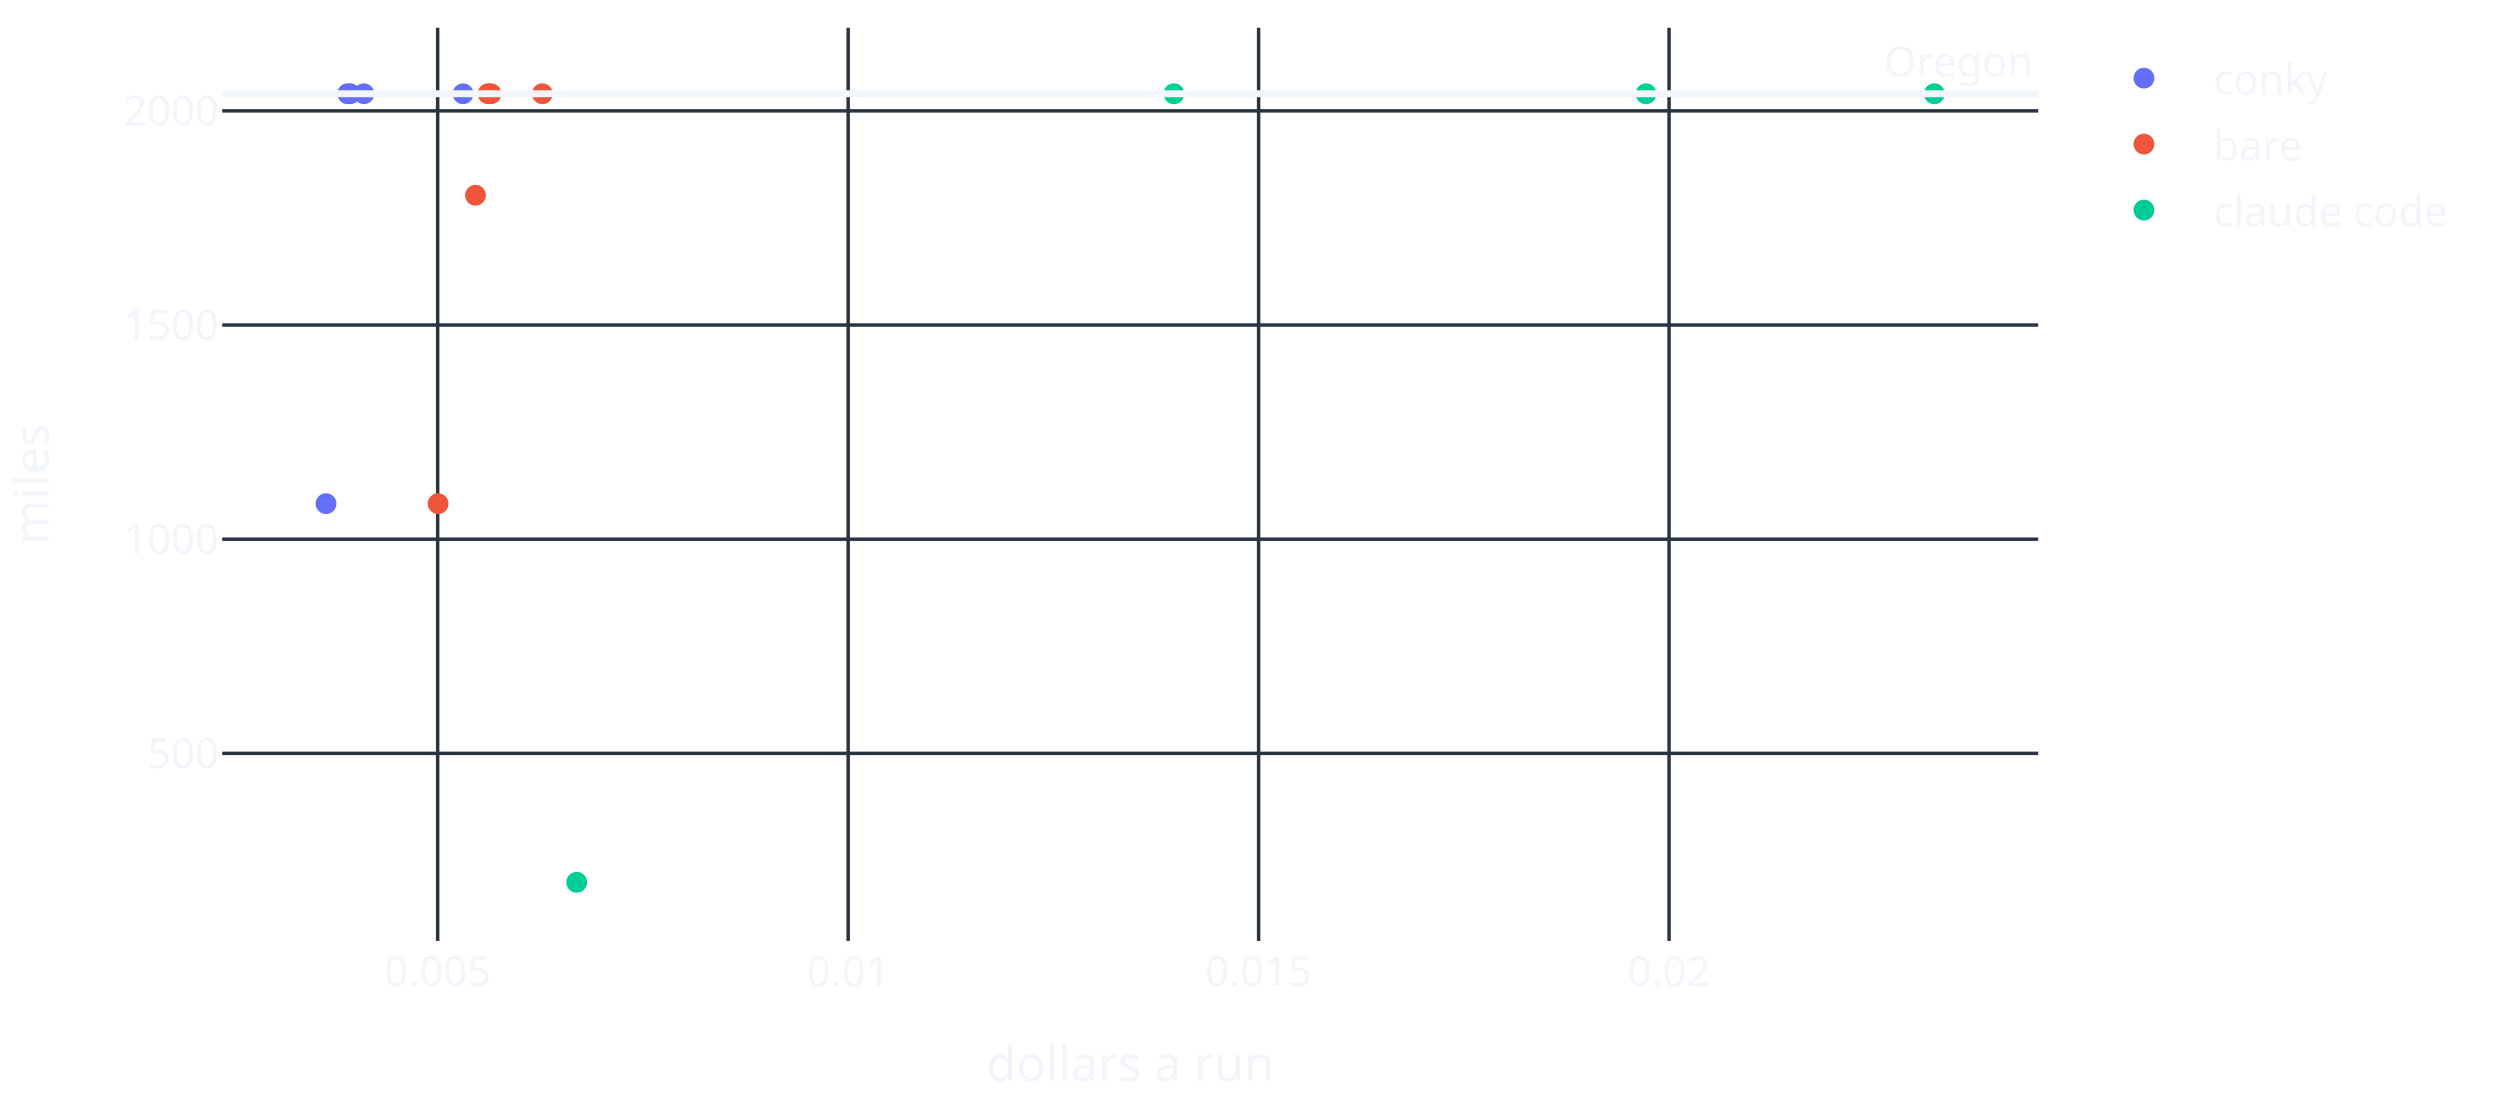
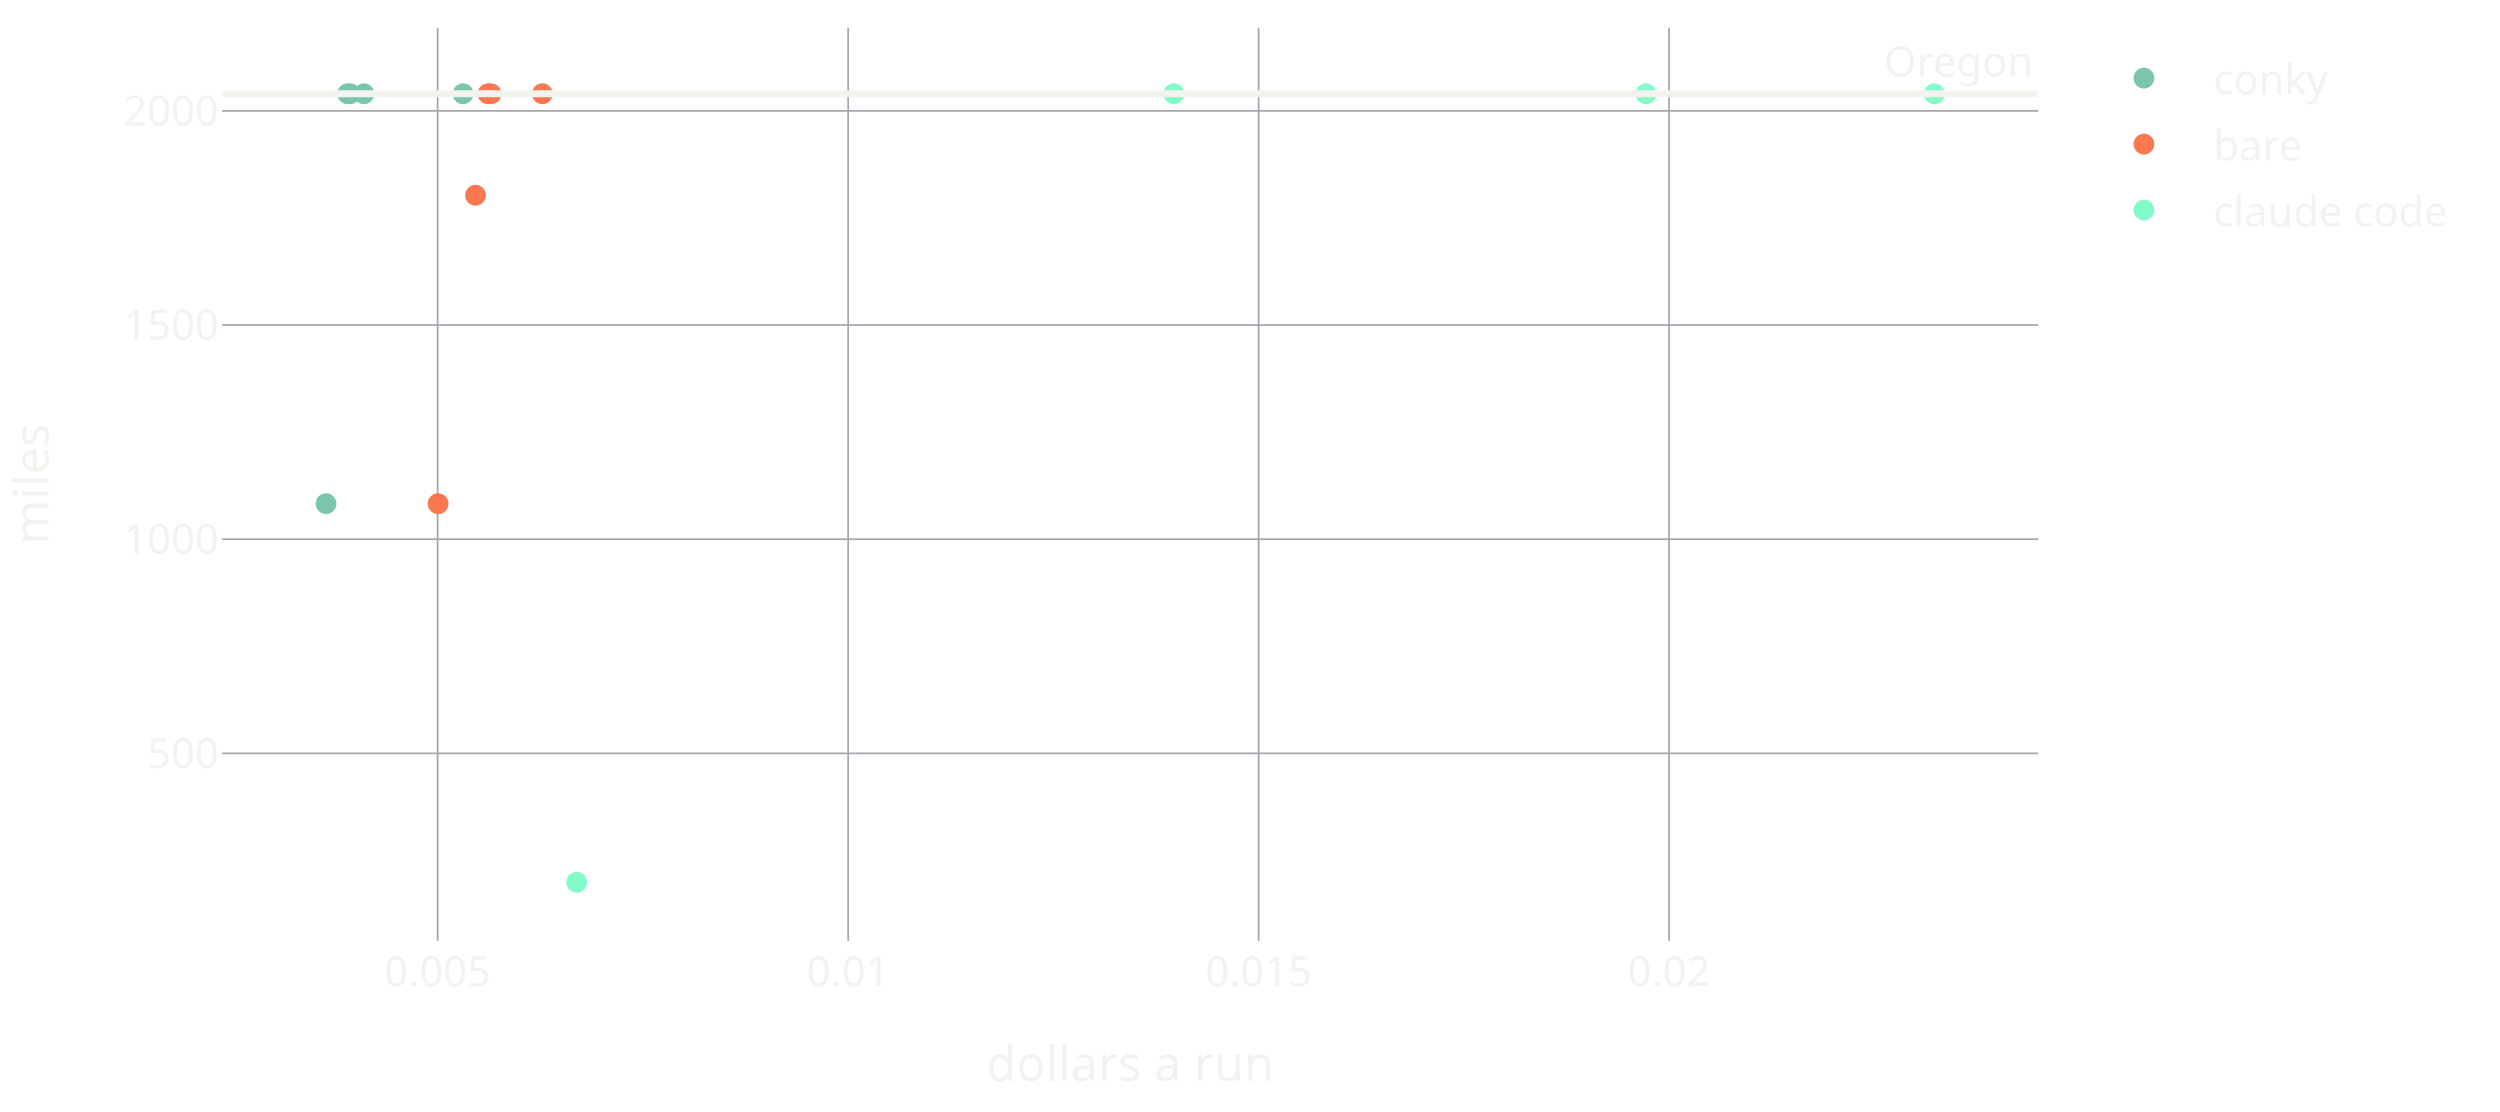
<svg xmlns="http://www.w3.org/2000/svg" class="main-svg" width="720" height="320" style="" viewBox="0 0 720 320" font-family="-apple-system, BlinkMacSystemFont, &quot;Segoe UI&quot;, &quot;Noto Sans&quot;, Helvetica, Arial, sans-serif">
  <rect x="0" y="0" width="720" height="320" style="fill: rgb(0, 0, 0); fill-opacity: 0;" />
  <defs id="defs-cost-dark">
    <g class="clips">
      <clipPath id="clipcost-darkxyplot" class="plotclip">
        <rect width="523" height="263" />
      </clipPath>
      <clipPath class="axesclip" id="clipcost-darkx">
        <rect x="64" y="0" width="523" height="320" />
      </clipPath>
      <clipPath class="axesclip" id="clipcost-darky">
        <rect x="0" y="8" width="720" height="263" />
      </clipPath>
      <clipPath class="axesclip" id="clipcost-darkxy">
        <rect x="64" y="8" width="523" height="263" />
      </clipPath>
    </g>
    <g class="gradients" />
    <g class="patterns" />
  </defs>
  <g class="bglayer">
    <rect class="bg" x="64" y="8" width="523" height="263" style="fill: rgb(0, 0, 0); fill-opacity: 0; stroke-width: 0;" />
  </g>
  <g class="layer-below">
    <g class="imagelayer" />
    <g class="shapelayer" />
  </g>
  <g class="cartesianlayer">
    <g class="subplot xy">
      <g class="layer-subplot">
        <g class="shapelayer" />
        <g class="imagelayer" />
      </g>
      <g class="minor-gridlayer">
        <g class="x" />
        <g class="y" />
      </g>
      <g class="gridlayer">
        <g class="x">
-           <path class="xgrid crisp" transform="translate(126.05,0)" d="M0,8v263" style="stroke: rgb(40, 52, 66); stroke-opacity: 1; stroke-width: 1px;" />
-           <path class="xgrid crisp" transform="translate(244.27,0)" d="M0,8v263" style="stroke: rgb(40, 52, 66); stroke-opacity: 1; stroke-width: 1px;" />
-           <path class="xgrid crisp" transform="translate(362.48,0)" d="M0,8v263" style="stroke: rgb(40, 52, 66); stroke-opacity: 1; stroke-width: 1px;" />
-           <path class="xgrid crisp" transform="translate(480.69,0)" d="M0,8v263" style="stroke: rgb(40, 52, 66); stroke-opacity: 1; stroke-width: 1px;" />
+           <path class="xgrid crisp" transform="translate(126.05,0)" d="M0,8v263" style="stroke: rgb(163, 167, 173); stroke-opacity: 1; stroke-width: 0.5px;" />
+           <path class="xgrid crisp" transform="translate(244.27,0)" d="M0,8v263" style="stroke: rgb(163, 167, 173); stroke-opacity: 1; stroke-width: 0.5px;" />
+           <path class="xgrid crisp" transform="translate(362.48,0)" d="M0,8v263" style="stroke: rgb(163, 167, 173); stroke-opacity: 1; stroke-width: 0.5px;" />
+           <path class="xgrid crisp" transform="translate(480.69,0)" d="M0,8v263" style="stroke: rgb(163, 167, 173); stroke-opacity: 1; stroke-width: 0.5px;" />
        </g>
        <g class="y">
-           <path class="ygrid crisp" transform="translate(0,216.97)" d="M64,0h523" style="stroke: rgb(40, 52, 66); stroke-opacity: 1; stroke-width: 1px;" />
-           <path class="ygrid crisp" transform="translate(0,155.29)" d="M64,0h523" style="stroke: rgb(40, 52, 66); stroke-opacity: 1; stroke-width: 1px;" />
-           <path class="ygrid crisp" transform="translate(0,93.61)" d="M64,0h523" style="stroke: rgb(40, 52, 66); stroke-opacity: 1; stroke-width: 1px;" />
-           <path class="ygrid crisp" transform="translate(0,31.93)" d="M64,0h523" style="stroke: rgb(40, 52, 66); stroke-opacity: 1; stroke-width: 1px;" />
+           <path class="ygrid crisp" transform="translate(0,216.97)" d="M64,0h523" style="stroke: rgb(163, 167, 173); stroke-opacity: 1; stroke-width: 0.5px;" />
+           <path class="ygrid crisp" transform="translate(0,155.29)" d="M64,0h523" style="stroke: rgb(163, 167, 173); stroke-opacity: 1; stroke-width: 0.5px;" />
+           <path class="ygrid crisp" transform="translate(0,93.61)" d="M64,0h523" style="stroke: rgb(163, 167, 173); stroke-opacity: 1; stroke-width: 0.5px;" />
+           <path class="ygrid crisp" transform="translate(0,31.93)" d="M64,0h523" style="stroke: rgb(163, 167, 173); stroke-opacity: 1; stroke-width: 0.5px;" />
        </g>
      </g>
      <g class="zerolinelayer" />
      <g class="layer-between">
        <g class="shapelayer" />
        <g class="imagelayer" />
      </g>
      <path class="xlines-below" />
      <path class="ylines-below" />
      <g class="overlines-below" />
      <g class="xaxislayer-below" />
      <g class="yaxislayer-below" />
      <g class="overaxes-below" />
      <g class="overplot">
        <g class="xy" transform="translate(64,8)" clip-path="url(#clipcost-darkxyplot)">
          <g class="scatterlayer mlayer">
            <g class="trace scatter tracet0" style="stroke-miterlimit: 2; opacity: 1;">
              <g class="fills" />
              <g class="errorbars" />
              <g class="lines" />
              <g class="points">
-                 <path class="point" transform="translate(36.12,19)" d="M3,0A3,3 0 1,1 0,-3A3,3 0 0,1 3,0Z" style="opacity: 1; stroke-width: 0px; fill: rgb(99, 110, 250); fill-opacity: 1;" />
-                 <path class="point" transform="translate(40.8,19)" d="M3,0A3,3 0 1,1 0,-3A3,3 0 0,1 3,0Z" style="opacity: 1; stroke-width: 0px; fill: rgb(99, 110, 250); fill-opacity: 1;" />
-                 <path class="point" transform="translate(36.83,19)" d="M3,0A3,3 0 1,1 0,-3A3,3 0 0,1 3,0Z" style="opacity: 1; stroke-width: 0px; fill: rgb(99, 110, 250); fill-opacity: 1;" />
-                 <path class="point" transform="translate(69.36,19)" d="M3,0A3,3 0 1,1 0,-3A3,3 0 0,1 3,0Z" style="opacity: 1; stroke-width: 0px; fill: rgb(99, 110, 250); fill-opacity: 1;" />
-                 <path class="point" transform="translate(29.9,137.05)" d="M3,0A3,3 0 1,1 0,-3A3,3 0 0,1 3,0Z" style="opacity: 1; stroke-width: 0px; fill: rgb(99, 110, 250); fill-opacity: 1;" />
+                 <path class="point" transform="translate(36.12,19)" d="M3,0A3,3 0 1,1 0,-3A3,3 0 0,1 3,0Z" style="opacity: 1; stroke-width: 0px; fill: rgb(123, 197, 175); fill-opacity: 1;" />
+                 <path class="point" transform="translate(40.8,19)" d="M3,0A3,3 0 1,1 0,-3A3,3 0 0,1 3,0Z" style="opacity: 1; stroke-width: 0px; fill: rgb(123, 197, 175); fill-opacity: 1;" />
+                 <path class="point" transform="translate(36.83,19)" d="M3,0A3,3 0 1,1 0,-3A3,3 0 0,1 3,0Z" style="opacity: 1; stroke-width: 0px; fill: rgb(123, 197, 175); fill-opacity: 1;" />
+                 <path class="point" transform="translate(69.36,19)" d="M3,0A3,3 0 1,1 0,-3A3,3 0 0,1 3,0Z" style="opacity: 1; stroke-width: 0px; fill: rgb(123, 197, 175); fill-opacity: 1;" />
+                 <path class="point" transform="translate(29.9,137.05)" d="M3,0A3,3 0 1,1 0,-3A3,3 0 0,1 3,0Z" style="opacity: 1; stroke-width: 0px; fill: rgb(123, 197, 175); fill-opacity: 1;" />
              </g>
              <g class="text" />
            </g>
            <g class="trace scatter tracet1" style="stroke-miterlimit: 2; opacity: 1;">
              <g class="fills" />
              <g class="errorbars" />
              <g class="lines" />
              <g class="points">
-                 <path class="point" transform="translate(77.42,19)" d="M3,0A3,3 0 1,1 0,-3A3,3 0 0,1 3,0Z" style="opacity: 1; stroke-width: 0px; fill: rgb(239, 85, 59); fill-opacity: 1;" />
-                 <path class="point" transform="translate(72.95,48.24)" d="M3,0A3,3 0 1,1 0,-3A3,3 0 0,1 3,0Z" style="opacity: 1; stroke-width: 0px; fill: rgb(239, 85, 59); fill-opacity: 1;" />
-                 <path class="point" transform="translate(92.2,19)" d="M3,0A3,3 0 1,1 0,-3A3,3 0 0,1 3,0Z" style="opacity: 1; stroke-width: 0px; fill: rgb(239, 85, 59); fill-opacity: 1;" />
-                 <path class="point" transform="translate(76.55,19)" d="M3,0A3,3 0 1,1 0,-3A3,3 0 0,1 3,0Z" style="opacity: 1; stroke-width: 0px; fill: rgb(239, 85, 59); fill-opacity: 1;" />
-                 <path class="point" transform="translate(62.17,137.05)" d="M3,0A3,3 0 1,1 0,-3A3,3 0 0,1 3,0Z" style="opacity: 1; stroke-width: 0px; fill: rgb(239, 85, 59); fill-opacity: 1;" />
+                 <path class="point" transform="translate(77.42,19)" d="M3,0A3,3 0 1,1 0,-3A3,3 0 0,1 3,0Z" style="opacity: 1; stroke-width: 0px; fill: rgb(250, 120, 81); fill-opacity: 1;" />
+                 <path class="point" transform="translate(72.95,48.24)" d="M3,0A3,3 0 1,1 0,-3A3,3 0 0,1 3,0Z" style="opacity: 1; stroke-width: 0px; fill: rgb(250, 120, 81); fill-opacity: 1;" />
+                 <path class="point" transform="translate(92.2,19)" d="M3,0A3,3 0 1,1 0,-3A3,3 0 0,1 3,0Z" style="opacity: 1; stroke-width: 0px; fill: rgb(250, 120, 81); fill-opacity: 1;" />
+                 <path class="point" transform="translate(76.55,19)" d="M3,0A3,3 0 1,1 0,-3A3,3 0 0,1 3,0Z" style="opacity: 1; stroke-width: 0px; fill: rgb(250, 120, 81); fill-opacity: 1;" />
+                 <path class="point" transform="translate(62.17,137.05)" d="M3,0A3,3 0 1,1 0,-3A3,3 0 0,1 3,0Z" style="opacity: 1; stroke-width: 0px; fill: rgb(250, 120, 81); fill-opacity: 1;" />
              </g>
              <g class="text" />
            </g>
            <g class="trace scatter tracet2" style="stroke-miterlimit: 2; opacity: 1;">
              <g class="fills" />
              <g class="errorbars" />
              <g class="lines" />
              <g class="points">
-                 <path class="point" transform="translate(102.1,246.1)" d="M3,0A3,3 0 1,1 0,-3A3,3 0 0,1 3,0Z" style="opacity: 1; stroke-width: 0px; fill: rgb(0, 204, 150); fill-opacity: 1;" />
-                 <path class="point" transform="translate(274.08,19)" d="M3,0A3,3 0 1,1 0,-3A3,3 0 0,1 3,0Z" style="opacity: 1; stroke-width: 0px; fill: rgb(0, 204, 150); fill-opacity: 1;" />
-                 <path class="point" transform="translate(410.07,19)" d="M3,0A3,3 0 1,1 0,-3A3,3 0 0,1 3,0Z" style="opacity: 1; stroke-width: 0px; fill: rgb(0, 204, 150); fill-opacity: 1;" />
-                 <path class="point" transform="translate(493.1,19)" d="M3,0A3,3 0 1,1 0,-3A3,3 0 0,1 3,0Z" style="opacity: 1; stroke-width: 0px; fill: rgb(0, 204, 150); fill-opacity: 1;" />
+                 <path class="point" transform="translate(102.1,246.1)" d="M3,0A3,3 0 1,1 0,-3A3,3 0 0,1 3,0Z" style="opacity: 1; stroke-width: 0px; fill: rgb(131, 251, 200); fill-opacity: 1;" />
+                 <path class="point" transform="translate(274.08,19)" d="M3,0A3,3 0 1,1 0,-3A3,3 0 0,1 3,0Z" style="opacity: 1; stroke-width: 0px; fill: rgb(131, 251, 200); fill-opacity: 1;" />
+                 <path class="point" transform="translate(410.07,19)" d="M3,0A3,3 0 1,1 0,-3A3,3 0 0,1 3,0Z" style="opacity: 1; stroke-width: 0px; fill: rgb(131, 251, 200); fill-opacity: 1;" />
+                 <path class="point" transform="translate(493.1,19)" d="M3,0A3,3 0 1,1 0,-3A3,3 0 0,1 3,0Z" style="opacity: 1; stroke-width: 0px; fill: rgb(131, 251, 200); fill-opacity: 1;" />
              </g>
              <g class="text" />
            </g>
          </g>
        </g>
      </g>
      <g class="zerolinelayer-above" />
      <path class="xlines-above crisp" d="M0,0" style="fill: none;" />
      <path class="ylines-above crisp" d="M0,0" style="fill: none;" />
      <g class="overlines-above" />
      <g class="xaxislayer-above">
        <g class="xtick">
-           <text text-anchor="middle" x="0" y="284" transform="translate(126.05,0)" style="font-size: 12px; fill: rgb(242, 245, 250); fill-opacity: 1; white-space: pre;">0.005</text>
-         </g>
-         <g class="xtick">
-           <text text-anchor="middle" x="0" y="284" style="font-size: 12px; fill: rgb(242, 245, 250); fill-opacity: 1; white-space: pre;" transform="translate(244.27,0)">0.01</text>
-         </g>
-         <g class="xtick">
-           <text text-anchor="middle" x="0" y="284" style="font-size: 12px; fill: rgb(242, 245, 250); fill-opacity: 1; white-space: pre;" transform="translate(362.48,0)">0.015</text>
-         </g>
-         <g class="xtick">
-           <text text-anchor="middle" x="0" y="284" style="font-size: 12px; fill: rgb(242, 245, 250); fill-opacity: 1; white-space: pre;" transform="translate(480.69,0)">0.02</text>
+           <text text-anchor="middle" x="0" y="284" transform="translate(126.05,0)" style="font-size: 12px; fill: rgb(242, 242, 239); fill-opacity: 1; white-space: pre;">0.005</text>
+         </g>
+         <g class="xtick">
+           <text text-anchor="middle" x="0" y="284" style="font-size: 12px; fill: rgb(242, 242, 239); fill-opacity: 1; white-space: pre;" transform="translate(244.27,0)">0.01</text>
+         </g>
+         <g class="xtick">
+           <text text-anchor="middle" x="0" y="284" style="font-size: 12px; fill: rgb(242, 242, 239); fill-opacity: 1; white-space: pre;" transform="translate(362.48,0)">0.015</text>
+         </g>
+         <g class="xtick">
+           <text text-anchor="middle" x="0" y="284" style="font-size: 12px; fill: rgb(242, 242, 239); fill-opacity: 1; white-space: pre;" transform="translate(480.69,0)">0.02</text>
        </g>
      </g>
      <g class="yaxislayer-above">
        <g class="ytick">
-           <text text-anchor="end" x="63" y="4.2" transform="translate(0,216.97)" style="font-size: 12px; fill: rgb(242, 245, 250); fill-opacity: 1; white-space: pre;">500</text>
-         </g>
-         <g class="ytick">
-           <text text-anchor="end" x="63" y="4.2" style="font-size: 12px; fill: rgb(242, 245, 250); fill-opacity: 1; white-space: pre;" transform="translate(0,155.29)">1000</text>
-         </g>
-         <g class="ytick">
-           <text text-anchor="end" x="63" y="4.2" style="font-size: 12px; fill: rgb(242, 245, 250); fill-opacity: 1; white-space: pre;" transform="translate(0,93.61)">1500</text>
-         </g>
-         <g class="ytick">
-           <text text-anchor="end" x="63" y="4.2" style="font-size: 12px; fill: rgb(242, 245, 250); fill-opacity: 1; white-space: pre;" transform="translate(0,31.93)">2000</text>
+           <text text-anchor="end" x="63" y="4.2" transform="translate(0,216.97)" style="font-size: 12px; fill: rgb(242, 242, 239); fill-opacity: 1; white-space: pre;">500</text>
+         </g>
+         <g class="ytick">
+           <text text-anchor="end" x="63" y="4.2" style="font-size: 12px; fill: rgb(242, 242, 239); fill-opacity: 1; white-space: pre;" transform="translate(0,155.29)">1000</text>
+         </g>
+         <g class="ytick">
+           <text text-anchor="end" x="63" y="4.2" style="font-size: 12px; fill: rgb(242, 242, 239); fill-opacity: 1; white-space: pre;" transform="translate(0,93.61)">1500</text>
+         </g>
+         <g class="ytick">
+           <text text-anchor="end" x="63" y="4.2" style="font-size: 12px; fill: rgb(242, 242, 239); fill-opacity: 1; white-space: pre;" transform="translate(0,31.93)">2000</text>
        </g>
      </g>
      <g class="overaxes-above" />
    </g>
  </g>
  <g class="polarlayer" />
  <g class="smithlayer" />
  <g class="ternarylayer" />
  <g class="geolayer" />
  <g class="funnelarealayer" />
  <g class="pielayer" />
  <g class="iciclelayer" />
  <g class="treemaplayer" />
  <g class="sunburstlayer" />
  <g class="glimages" />
  <defs id="topdefs-cost-dark">
    <g class="clips" />
    <clipPath id="legendcost-dark">
      <rect width="115" height="67" x="0" y="0" />
    </clipPath>
  </defs>
  <g class="layer-above">
    <g class="imagelayer" />
    <g class="shapelayer">
      <g class="shape-group" data-index="0" clip-path="url(#clipcost-darky)">
-         <path data-index="0" fill-rule="evenodd" d="M64,27L587,27" style="opacity: 1; stroke: rgb(242, 245, 250); stroke-opacity: 1; fill: rgb(0, 0, 0); fill-opacity: 0; stroke-width: 2px;" />
+         <path data-index="0" fill-rule="evenodd" d="M64,27L587,27" style="opacity: 1; stroke: rgb(242, 242, 239); stroke-opacity: 1; fill: rgb(0, 0, 0); fill-opacity: 0; stroke-width: 2px;" />
      </g>
    </g>
  </g>
  <g class="infolayer">
    <g class="legend" pointer-events="all" transform="translate(597.46,8)">
      <rect class="bg" shape-rendering="crispEdges" style="stroke: rgb(68, 68, 68); stroke-opacity: 1; fill: rgb(0, 0, 0); fill-opacity: 0; stroke-width: 0px;" width="115" height="67" x="0" y="0" />
      <g class="scrollbox" transform="" clip-path="url(#legendcost-dark)">
        <g class="groups">
          <g class="traces" transform="translate(0,14.5)" style="opacity: 1;">
-             <text class="legendtext" text-anchor="start" x="40" y="4.68" style="font-size: 12px; fill: rgb(242, 245, 250); fill-opacity: 1; white-space: pre;">conky</text>
+             <text class="legendtext" text-anchor="start" x="40" y="4.68" style="font-size: 12px; fill: rgb(242, 242, 239); fill-opacity: 1; white-space: pre;">conky</text>
            <g class="layers" style="opacity: 1;">
              <g class="legendfill" />
              <g class="legendlines" />
              <g class="legendsymbols">
                <g class="legendpoints">
-                   <path class="scatterpts" transform="translate(20,0)" d="M3,0A3,3 0 1,1 0,-3A3,3 0 0,1 3,0Z" style="opacity: 1; stroke-width: 0px; fill: rgb(99, 110, 250); fill-opacity: 1;" />
+                   <path class="scatterpts" transform="translate(20,0)" d="M3,0A3,3 0 1,1 0,-3A3,3 0 0,1 3,0Z" style="opacity: 1; stroke-width: 0px; fill: rgb(123, 197, 175); fill-opacity: 1;" />
                </g>
              </g>
            </g>
            <rect class="legendtoggle" x="0" y="-9.5" width="109.719" height="19" style="fill: rgb(0, 0, 0); fill-opacity: 0;" />
          </g>
          <g class="traces" transform="translate(0,33.5)" style="opacity: 1;">
-             <text class="legendtext" text-anchor="start" x="40" y="4.68" style="font-size: 12px; fill: rgb(242, 245, 250); fill-opacity: 1; white-space: pre;">bare</text>
+             <text class="legendtext" text-anchor="start" x="40" y="4.68" style="font-size: 12px; fill: rgb(242, 242, 239); fill-opacity: 1; white-space: pre;">bare</text>
            <g class="layers" style="opacity: 1;">
              <g class="legendfill" />
              <g class="legendlines" />
              <g class="legendsymbols">
                <g class="legendpoints">
-                   <path class="scatterpts" transform="translate(20,0)" d="M3,0A3,3 0 1,1 0,-3A3,3 0 0,1 3,0Z" style="opacity: 1; stroke-width: 0px; fill: rgb(239, 85, 59); fill-opacity: 1;" />
+                   <path class="scatterpts" transform="translate(20,0)" d="M3,0A3,3 0 1,1 0,-3A3,3 0 0,1 3,0Z" style="opacity: 1; stroke-width: 0px; fill: rgb(250, 120, 81); fill-opacity: 1;" />
                </g>
              </g>
            </g>
            <rect class="legendtoggle" x="0" y="-9.5" width="109.719" height="19" style="fill: rgb(0, 0, 0); fill-opacity: 0;" />
          </g>
          <g class="traces" transform="translate(0,52.5)" style="opacity: 1;">
-             <text class="legendtext" text-anchor="start" x="40" y="4.68" style="font-size: 12px; fill: rgb(242, 245, 250); fill-opacity: 1; white-space: pre;">claude code</text>
+             <text class="legendtext" text-anchor="start" x="40" y="4.68" style="font-size: 12px; fill: rgb(242, 242, 239); fill-opacity: 1; white-space: pre;">claude code</text>
            <g class="layers" style="opacity: 1;">
              <g class="legendfill" />
              <g class="legendlines" />
              <g class="legendsymbols">
                <g class="legendpoints">
-                   <path class="scatterpts" transform="translate(20,0)" d="M3,0A3,3 0 1,1 0,-3A3,3 0 0,1 3,0Z" style="opacity: 1; stroke-width: 0px; fill: rgb(0, 204, 150); fill-opacity: 1;" />
+                   <path class="scatterpts" transform="translate(20,0)" d="M3,0A3,3 0 1,1 0,-3A3,3 0 0,1 3,0Z" style="opacity: 1; stroke-width: 0px; fill: rgb(131, 251, 200); fill-opacity: 1;" />
                </g>
              </g>
            </g>
            <rect class="legendtoggle" x="0" y="-9.5" width="109.719" height="19" style="fill: rgb(0, 0, 0); fill-opacity: 0;" />
          </g>
        </g>
      </g>
      <rect class="scrollbar" rx="20" ry="3" width="0" height="0" style="fill: rgb(128, 139, 164); fill-opacity: 1;" x="0" y="0" />
    </g>
    <g class="g-gtitle" />
    <g class="g-xtitle">
-       <text class="xtitle" x="325.5" y="311.3" text-anchor="middle" style="opacity: 1; font-size: 14px; fill: rgb(242, 245, 250); fill-opacity: 1; white-space: pre;">dollars a run</text>
+       <text class="xtitle" x="325.5" y="311.3" text-anchor="middle" style="opacity: 1; font-size: 14px; fill: rgb(242, 242, 239); fill-opacity: 1; white-space: pre;">dollars a run</text>
    </g>
    <g class="g-ytitle" transform="translate(0.4316406,0)">
-       <text class="ytitle" transform="rotate(-90,13.56875,139.5)" x="13.569" y="139.5" text-anchor="middle" style="opacity: 1; font-size: 14px; fill: rgb(242, 245, 250); fill-opacity: 1; white-space: pre;">miles</text>
+       <text class="ytitle" transform="rotate(-90,13.56875,139.5)" x="13.569" y="139.5" text-anchor="middle" style="opacity: 1; font-size: 14px; fill: rgb(242, 242, 239); fill-opacity: 1; white-space: pre;">miles</text>
    </g>
    <g class="annotation" data-index="0" style="opacity: 1;">
      <g class="annotation-text-g" transform="rotate(0,564,17.5)">
        <g class="cursor-pointer" transform="translate(541,8)">
          <rect class="bg" x="0.5" y="0.5" width="45" height="18" style="stroke-width: 1px; stroke: rgb(0, 0, 0); stroke-opacity: 0; fill: rgb(0, 0, 0); fill-opacity: 0;" />
-           <text class="annotation-text" text-anchor="middle" x="23.07" y="14" style="font-size: 12px; fill: rgb(242, 245, 250); fill-opacity: 1; white-space: pre;">Oregon</text>
+           <text class="annotation-text" text-anchor="middle" x="23.07" y="14" style="font-size: 12px; fill: rgb(242, 242, 239); fill-opacity: 1; white-space: pre;">Oregon</text>
        </g>
      </g>
    </g>
  </g>
</svg>
